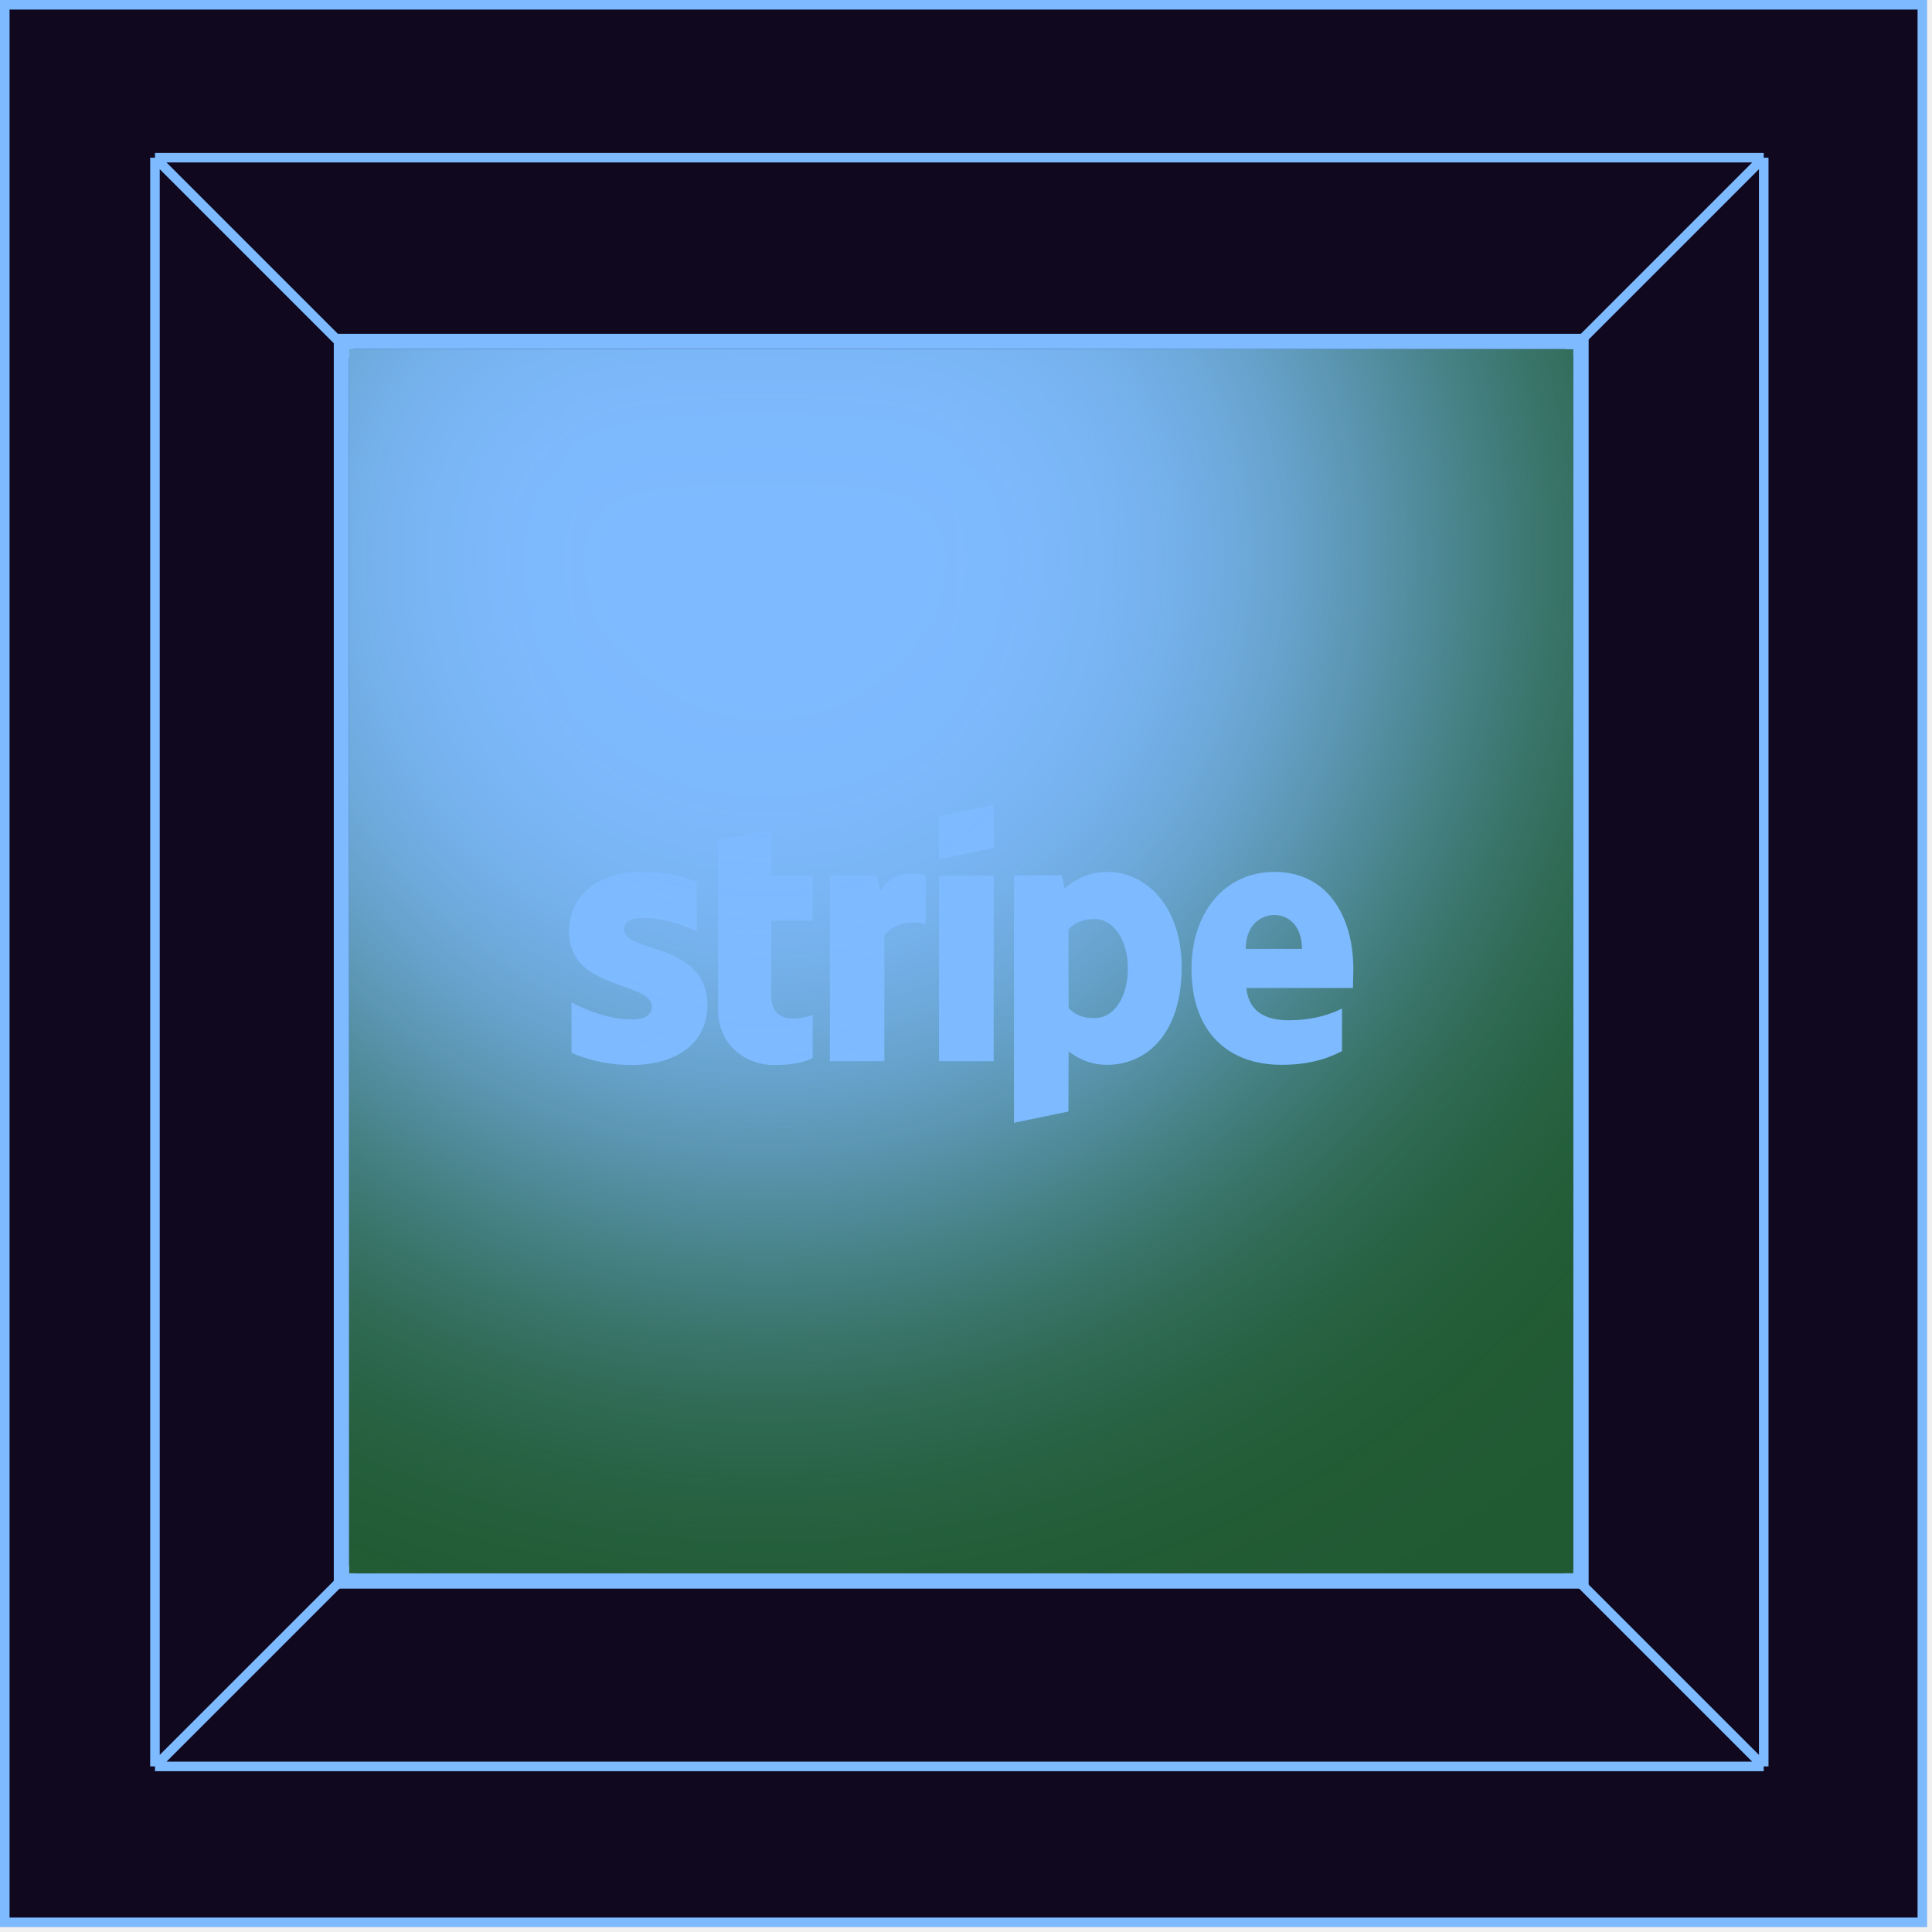
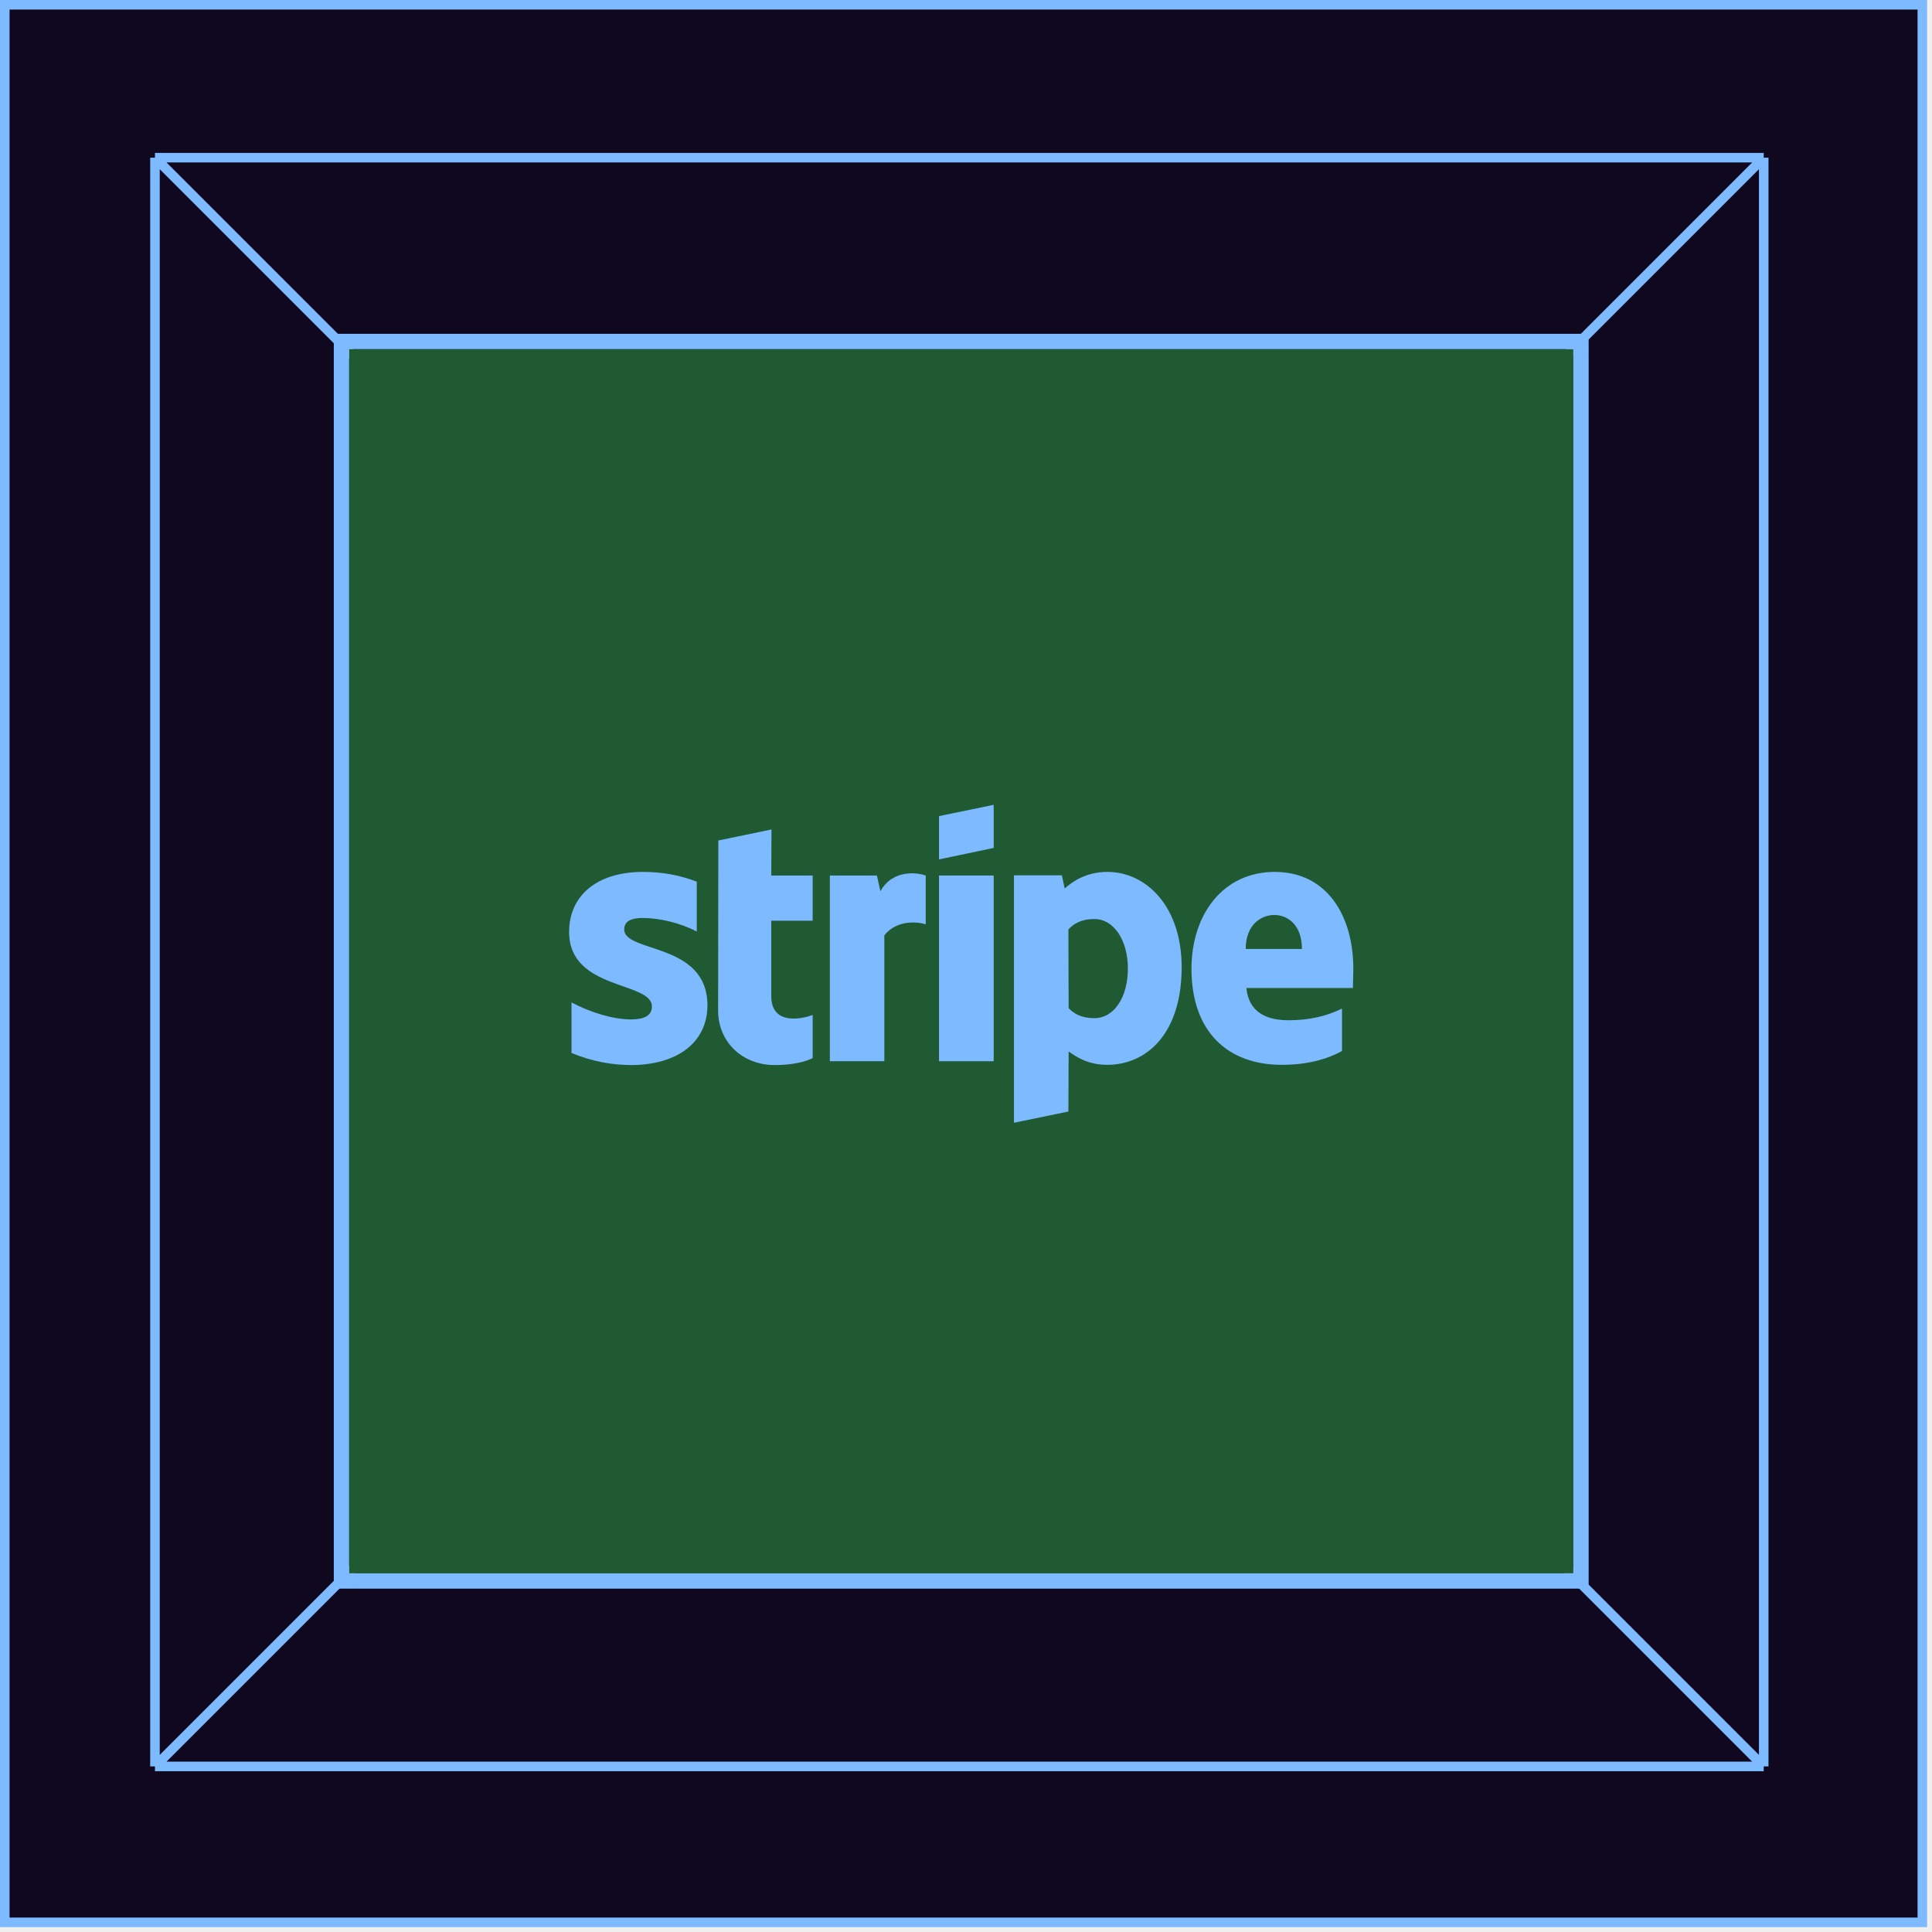
<svg xmlns="http://www.w3.org/2000/svg" width="202" height="202" viewBox="0 0 202 202" fill="none">
  <rect x="0.5" y="0.5" width="200.49" height="200.49" fill="#1F1F1F" />
  <rect x="0.5" y="0.5" width="200.49" height="200.49" fill="#0F081F" />
  <rect x="0.5" y="0.5" width="200.49" height="200.49" stroke="#7EBAFF" />
  <path d="M16.203 16.486H184.406V184.689H16.203V16.486Z" fill="#0F081F" />
  <path d="M16.203 16.486H184.406M16.203 16.486V184.689M16.203 16.486L184.406 184.689M184.406 16.486V184.689M184.406 16.486L16.203 184.689M184.406 184.689H16.203" stroke="#7EBAFF" />
  <g clip-path="url(#clip0_4213_20568)">
    <rect x="36.5" y="36.5" width="128" height="128" fill="#205A32" />
    <path fill-rule="evenodd" clip-rule="evenodd" d="M141.498 101.326C141.498 95.645 138.674 91.162 133.276 91.162C127.855 91.162 124.575 95.645 124.575 101.281C124.575 107.96 128.447 111.333 134.005 111.333C136.715 111.333 138.765 110.734 140.314 109.891V105.453C138.765 106.207 136.988 106.673 134.734 106.673C132.524 106.673 130.566 105.919 130.315 103.301H141.453C141.453 103.012 141.498 101.858 141.498 101.326ZM130.247 99.218C130.247 96.71 131.818 95.667 133.253 95.667C134.643 95.667 136.123 96.71 136.123 99.218H130.247Z" fill="#7EBAFF" />
    <path fill-rule="evenodd" clip-rule="evenodd" d="M115.784 91.162C113.552 91.162 112.117 92.183 111.32 92.893L111.024 91.517H106.013V117.391L111.707 116.215L111.73 109.935C112.55 110.512 113.757 111.333 115.761 111.333C119.838 111.333 123.551 108.138 123.551 101.104C123.528 94.668 119.77 91.162 115.784 91.162ZM114.417 106.452C113.073 106.452 112.276 105.986 111.73 105.409L111.707 97.176C112.299 96.532 113.119 96.089 114.417 96.089C116.49 96.089 117.925 98.352 117.925 101.259C117.925 104.233 116.513 106.452 114.417 106.452Z" fill="#7EBAFF" />
    <path fill-rule="evenodd" clip-rule="evenodd" d="M98.178 89.853L103.895 88.655V84.15L98.178 85.326V89.853Z" fill="#7EBAFF" />
    <path d="M103.895 91.54H98.178V110.956H103.895V91.54Z" fill="#7EBAFF" />
    <path fill-rule="evenodd" clip-rule="evenodd" d="M92.051 93.182L91.687 91.54H86.767V110.956H92.461V97.797C93.805 96.089 96.082 96.399 96.788 96.644V91.54C96.06 91.273 93.395 90.785 92.051 93.182Z" fill="#7EBAFF" />
    <path fill-rule="evenodd" clip-rule="evenodd" d="M80.663 86.725L75.106 87.878L75.083 105.653C75.083 108.937 77.611 111.356 80.982 111.356C82.85 111.356 84.216 111.023 84.968 110.623V106.119C84.239 106.407 80.64 107.428 80.64 104.144V96.266H84.968V91.54H80.64L80.663 86.725Z" fill="#7EBAFF" />
    <path fill-rule="evenodd" clip-rule="evenodd" d="M65.266 97.176C65.266 96.311 65.995 95.978 67.202 95.978C68.933 95.978 71.12 96.488 72.851 97.398V92.183C70.96 91.451 69.093 91.162 67.202 91.162C62.579 91.162 59.504 93.515 59.504 97.442C59.504 103.567 68.159 102.59 68.159 105.231C68.159 106.252 67.248 106.585 65.972 106.585C64.082 106.585 61.668 105.83 59.754 104.809V110.091C61.873 110.978 64.014 111.356 65.972 111.356C70.71 111.356 73.967 109.07 73.967 105.098C73.944 98.485 65.266 99.661 65.266 97.176Z" fill="#7EBAFF" />
-     <g filter="url(#filter0_f_4213_20568)" style="mix-blend-mode:plus-lighter">
-       <circle cx="79.992" cy="58.096" r="72.257" fill="#7EBAFF" />
-     </g>
  </g>
  <rect x="35.7" y="35.7" width="129.6" height="129.6" stroke="#7EBAFF" stroke-width="1.6" />
  <defs>
-     <filter id="filter0_f_4213_20568" x="-207.266" y="-229.161" width="574.514" height="574.514" filterUnits="userSpaceOnUse" color-interpolation-filters="sRGB">
-       <feFlood flood-opacity="0" result="BackgroundImageFix" />
-       <feBlend mode="normal" in="SourceGraphic" in2="BackgroundImageFix" result="shape" />
-       <feGaussianBlur stdDeviation="107.5" result="effect1_foregroundBlur_4213_20568" />
-     </filter>
    <clipPath id="clip0_4213_20568">
      <rect x="36.5" y="36.5" width="128" height="128" fill="white" />
    </clipPath>
  </defs>
</svg>
